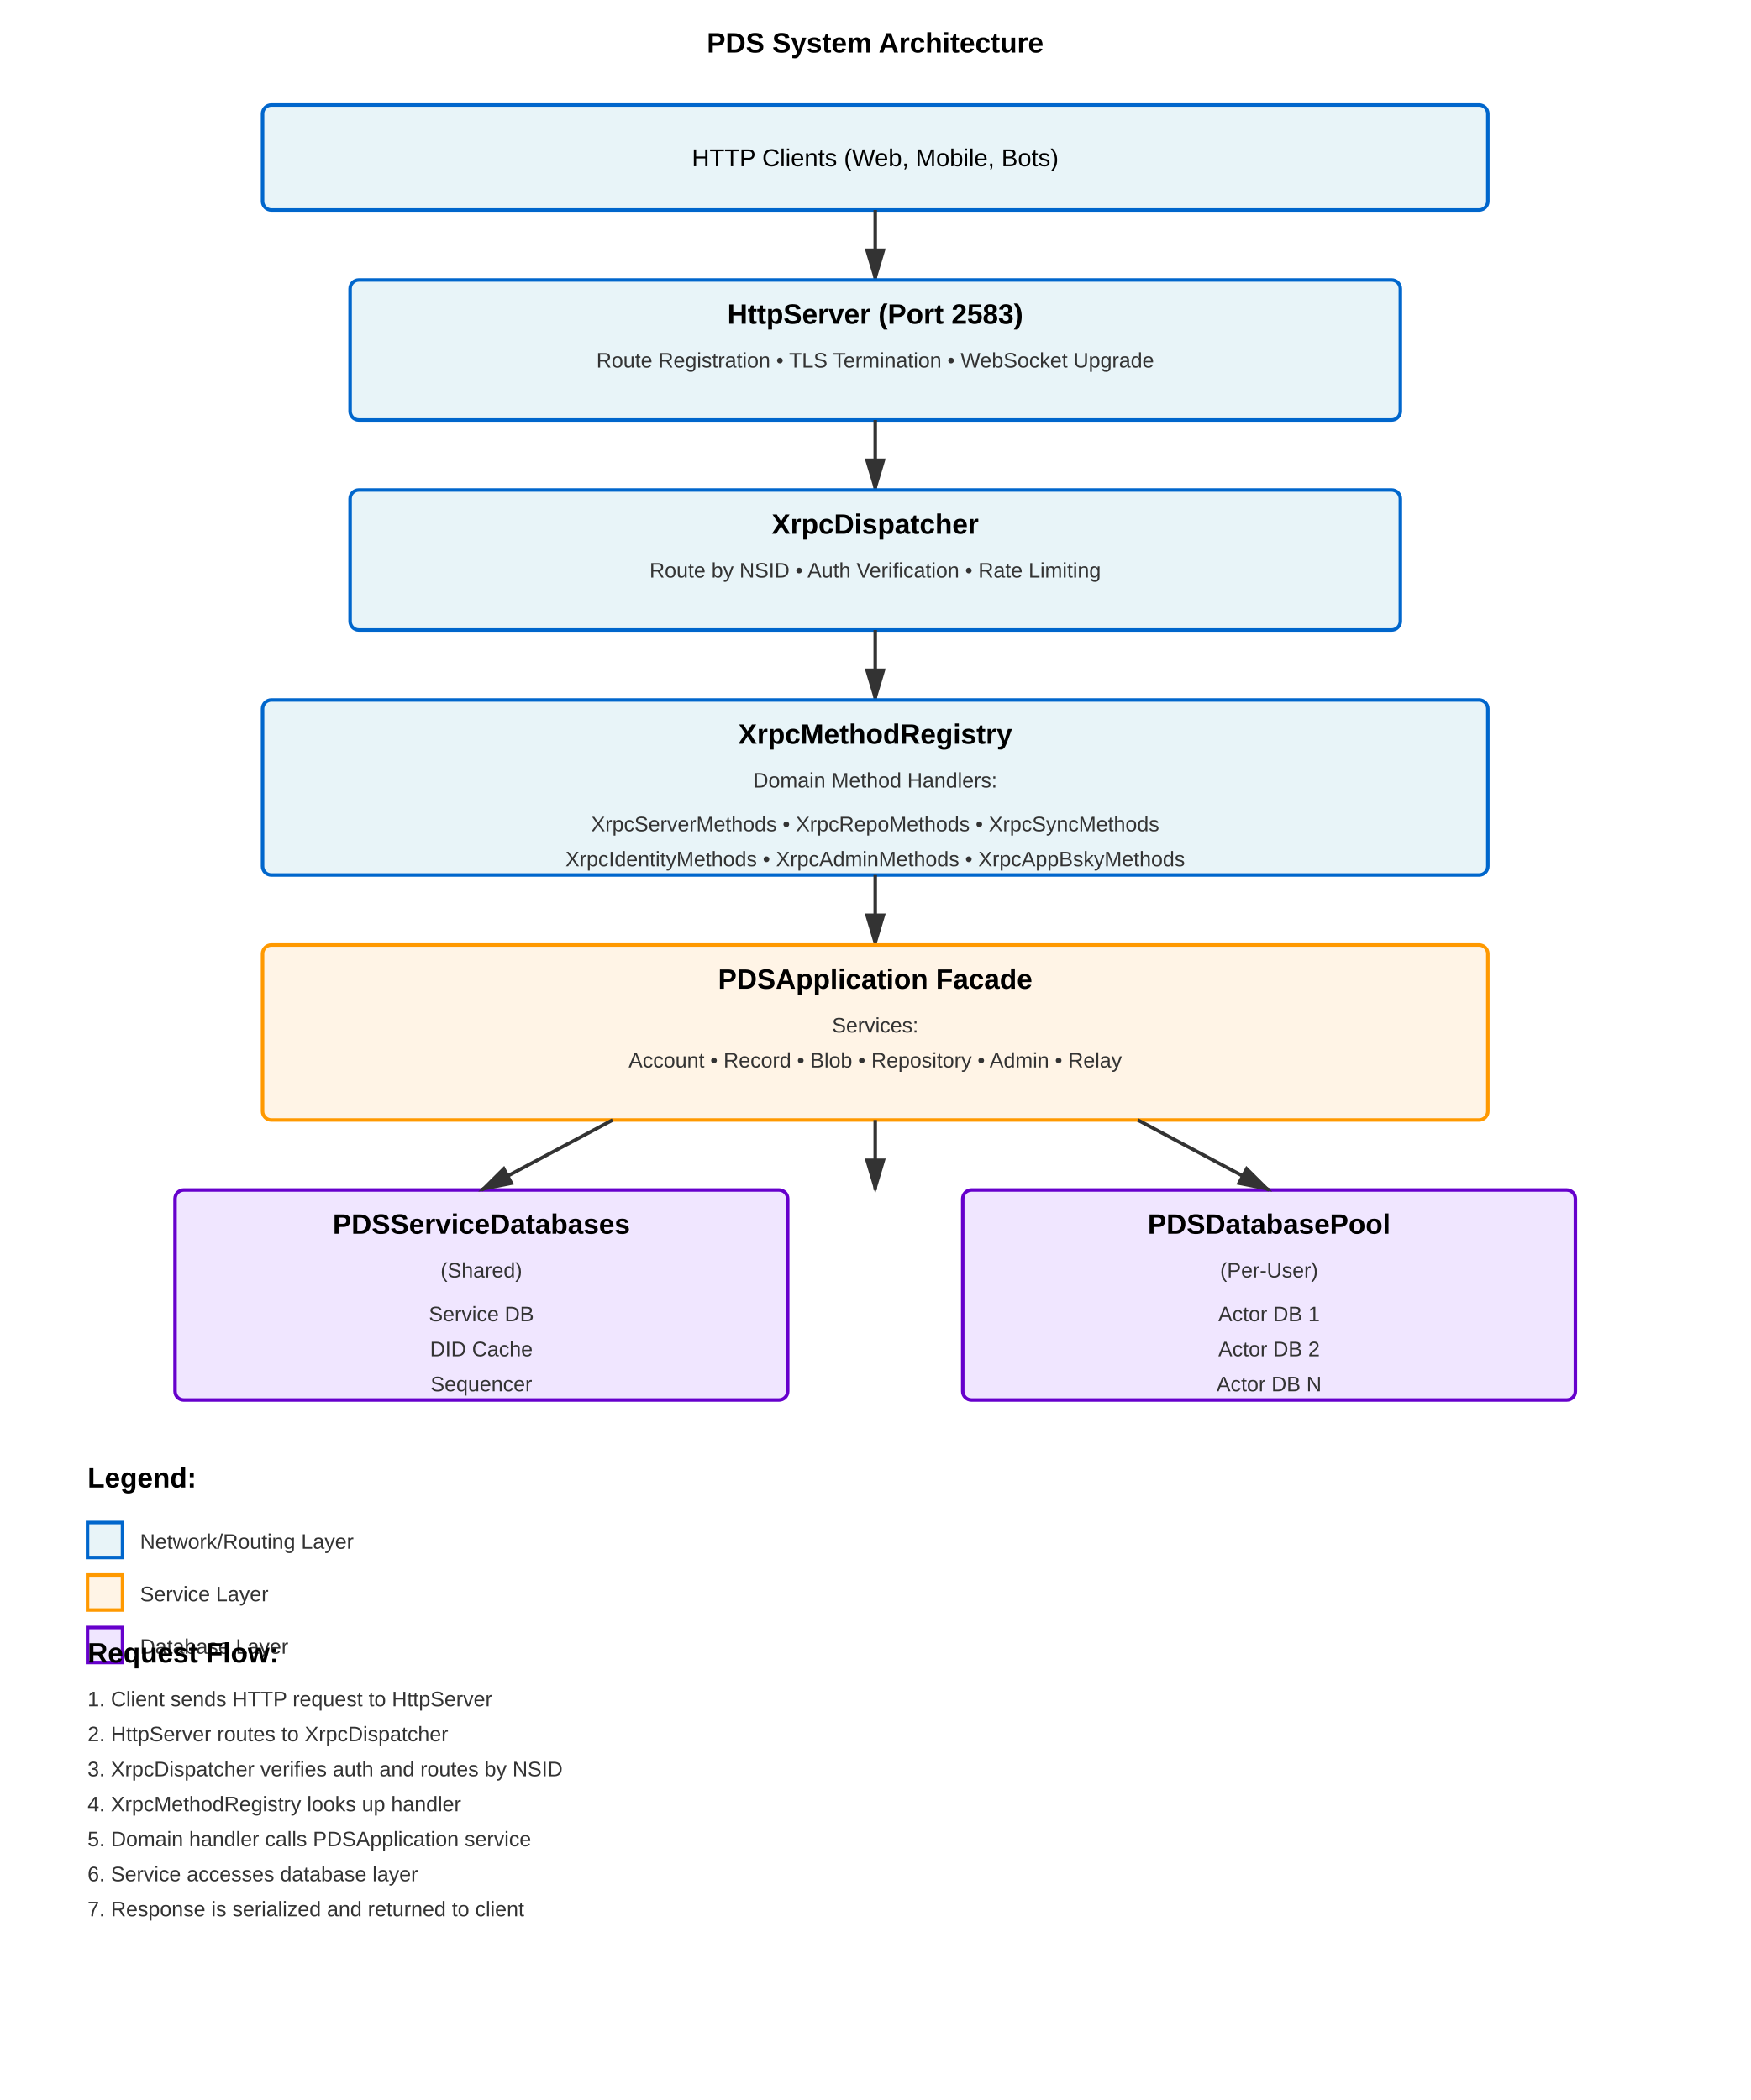
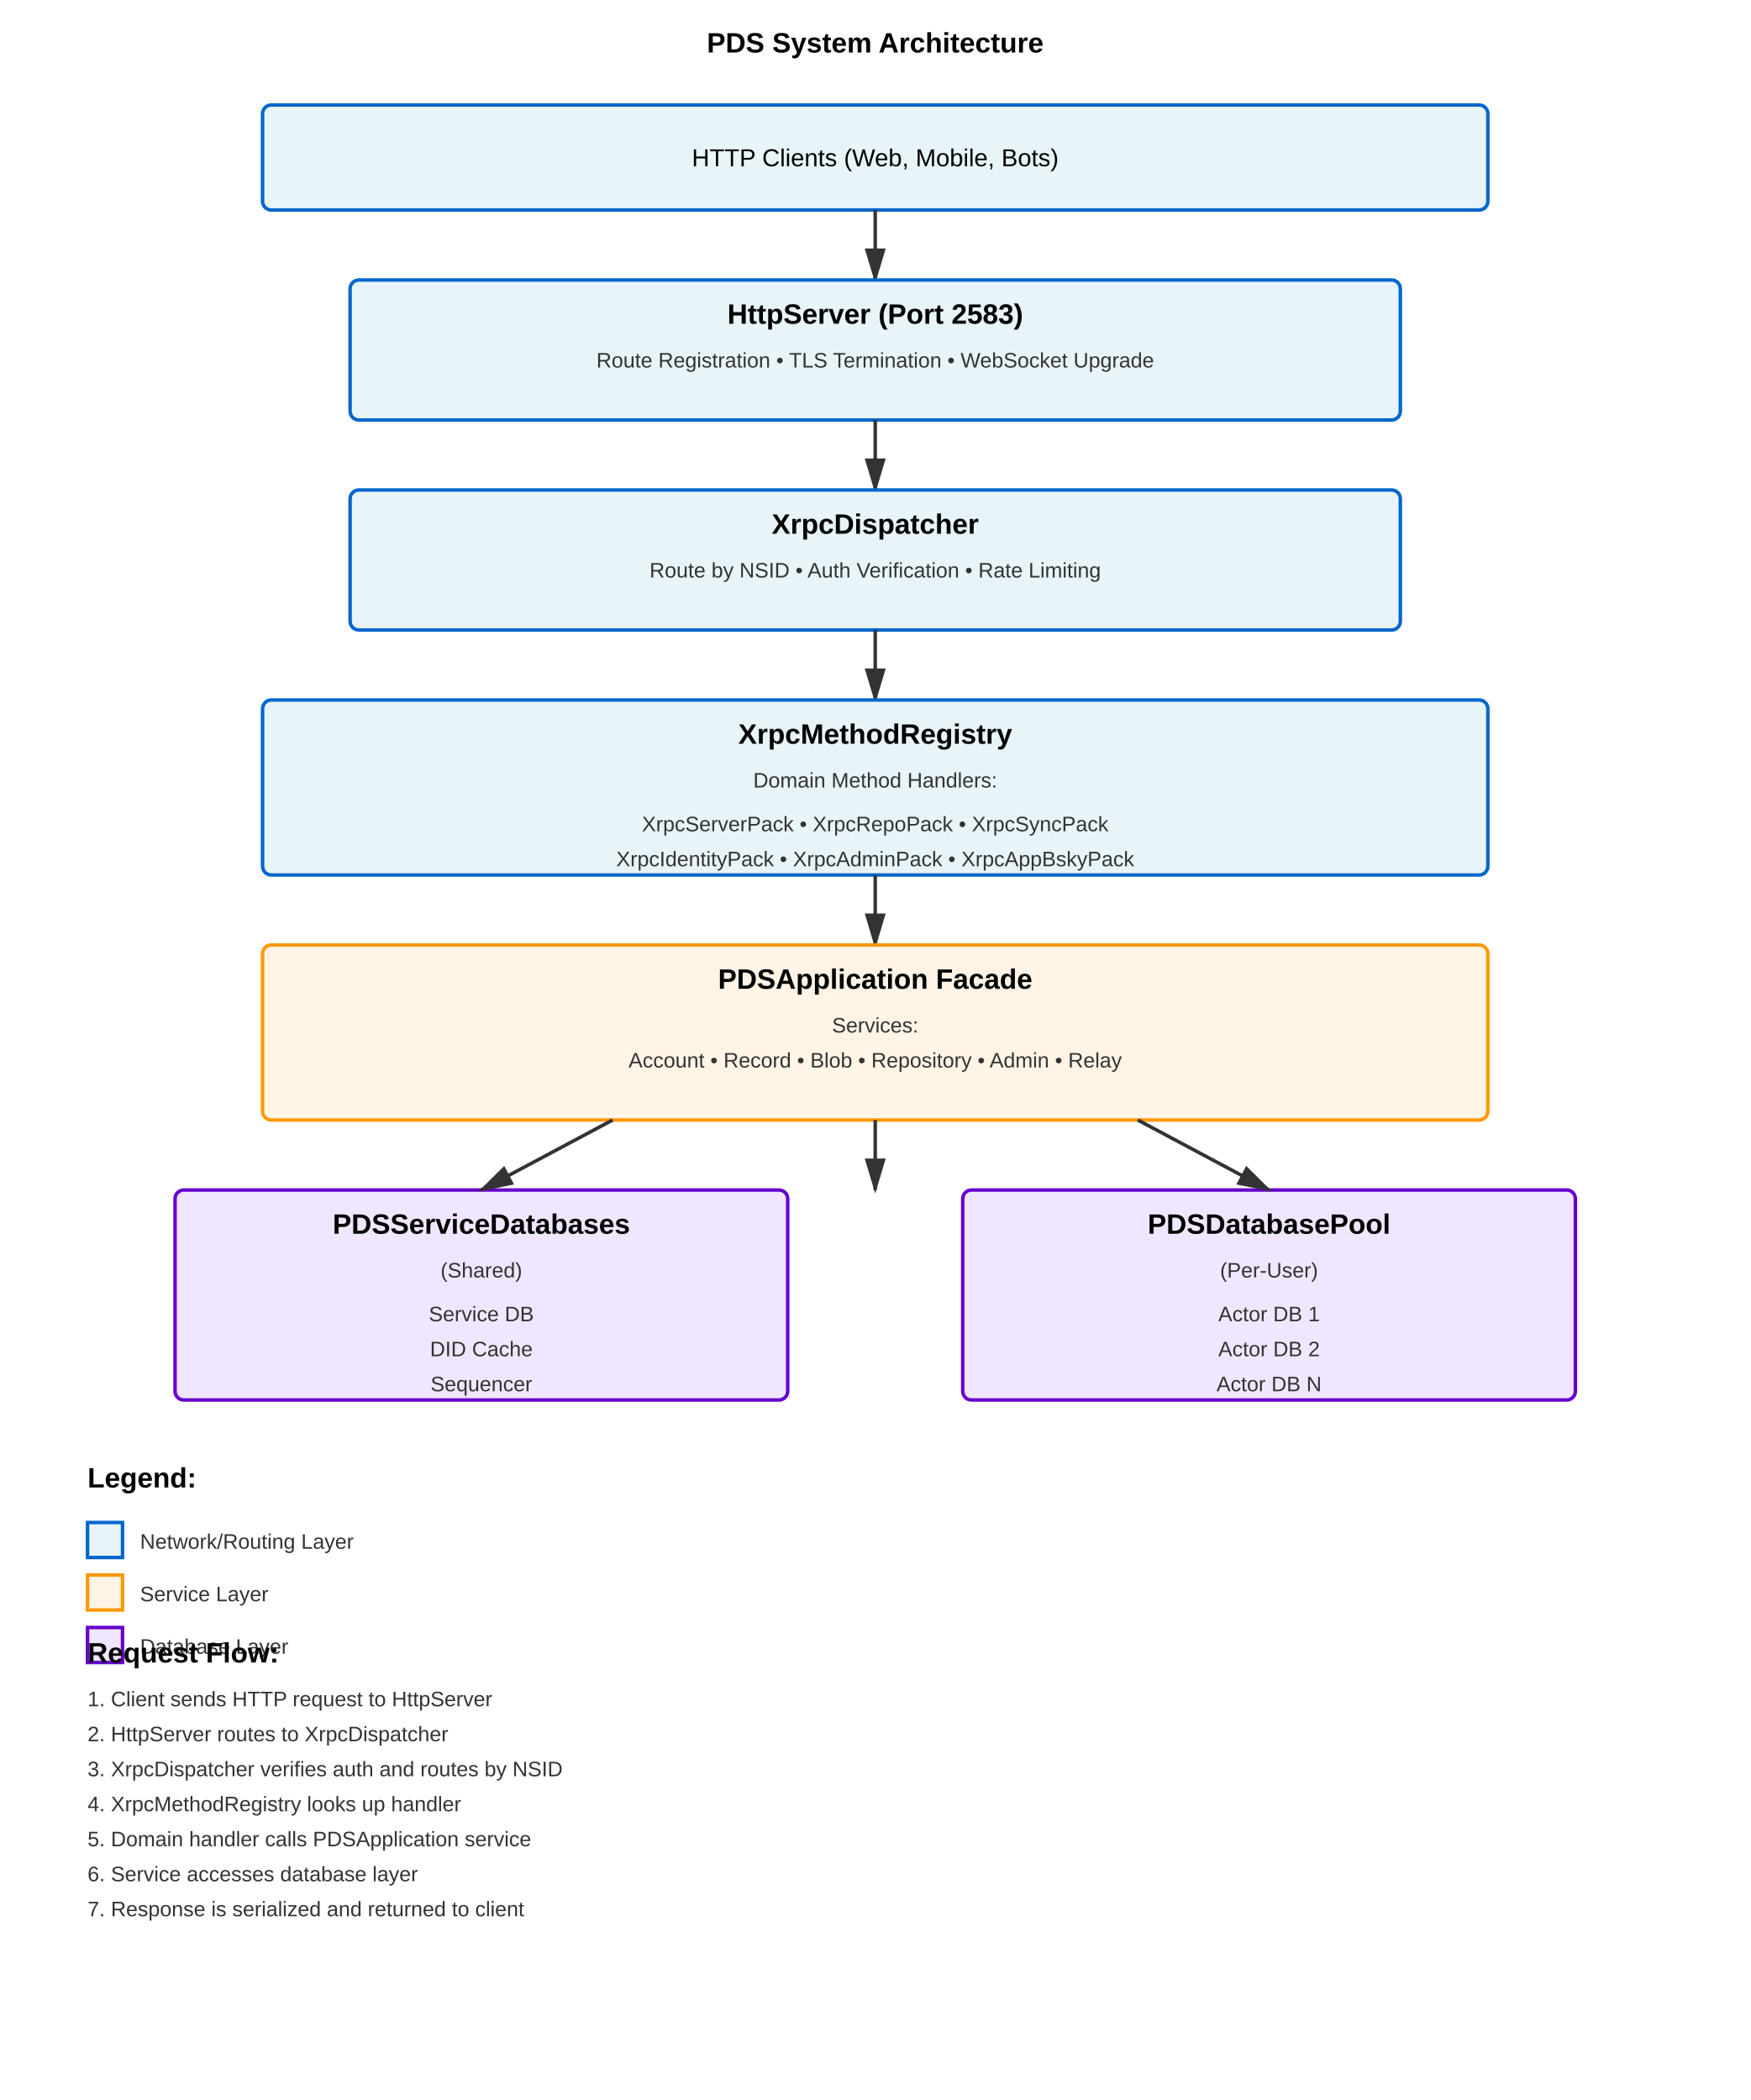
<svg xmlns="http://www.w3.org/2000/svg" width="1000" height="1200" viewBox="0 0 1000 1200">
  <defs>
    <style>
      .box { fill: #e8f4f8; stroke: #0066cc; stroke-width: 2; }
      .service-box { fill: #fff4e6; stroke: #ff9900; stroke-width: 2; }
      .db-box { fill: #f0e6ff; stroke: #6600cc; stroke-width: 2; }
      .text { font-family: Arial, sans-serif; font-size: 14px; }
      .title { font-family: Arial, sans-serif; font-size: 16px; font-weight: bold; }
      .label { font-family: Arial, sans-serif; font-size: 12px; fill: #333; }
      .arrow { stroke: #333; stroke-width: 2; fill: none; marker-end: url(#arrowhead); }
      .dashed { stroke-dasharray: 5,5; }
    </style>
    <marker id="arrowhead" markerWidth="10" markerHeight="10" refX="9" refY="3" orient="auto">
      <polygon points="0 0, 10 3, 0 6" fill="#333" />
    </marker>
  </defs>
  <text x="500" y="30" text-anchor="middle" class="title" font-size="20">PDS System Architecture</text>
  <rect x="150" y="60" width="700" height="60" class="box" rx="5" />
  <text x="500" y="95" text-anchor="middle" class="text">HTTP Clients (Web, Mobile, Bots)</text>
  <path d="M 500 120 L 500 160" class="arrow" />
  <rect x="200" y="160" width="600" height="80" class="box" rx="5" />
  <text x="500" y="185" text-anchor="middle" class="title">HttpServer (Port 2583)</text>
  <text x="500" y="210" text-anchor="middle" class="label">Route Registration • TLS Termination • WebSocket Upgrade</text>
  <path d="M 500 240 L 500 280" class="arrow" />
  <rect x="200" y="280" width="600" height="80" class="box" rx="5" />
  <text x="500" y="305" text-anchor="middle" class="title">XrpcDispatcher</text>
  <text x="500" y="330" text-anchor="middle" class="label">Route by NSID • Auth Verification • Rate Limiting</text>
  <path d="M 500 360 L 500 400" class="arrow" />
  <rect x="150" y="400" width="700" height="100" class="box" rx="5" />
  <text x="500" y="425" text-anchor="middle" class="title">XrpcMethodRegistry</text>
  <text x="500" y="450" text-anchor="middle" class="label">Domain Method Handlers:</text>
-   <text x="500" y="475" text-anchor="middle" class="label">XrpcServerMethods • XrpcRepoMethods • XrpcSyncMethods</text>
-   <text x="500" y="495" text-anchor="middle" class="label">XrpcIdentityMethods • XrpcAdminMethods • XrpcAppBskyMethods</text>
+   <text x="500" y="475" text-anchor="middle" class="label">XrpcServerPack • XrpcRepoPack • XrpcSyncPack</text>
+   <text x="500" y="495" text-anchor="middle" class="label">XrpcIdentityPack • XrpcAdminPack • XrpcAppBskyPack</text>
  <path d="M 500 500 L 500 540" class="arrow" />
  <rect x="150" y="540" width="700" height="100" class="service-box" rx="5" />
  <text x="500" y="565" text-anchor="middle" class="title">PDSApplication Facade</text>
  <text x="500" y="590" text-anchor="middle" class="label">Services:</text>
  <text x="500" y="610" text-anchor="middle" class="label">Account • Record • Blob • Repository • Admin • Relay</text>
  <path d="M 500 640 L 500 680" class="arrow" />
  <rect x="100" y="680" width="350" height="120" class="db-box" rx="5" />
  <text x="275" y="705" text-anchor="middle" class="title">PDSServiceDatabases</text>
  <text x="275" y="730" text-anchor="middle" class="label">(Shared)</text>
  <text x="275" y="755" text-anchor="middle" class="label">Service DB</text>
  <text x="275" y="775" text-anchor="middle" class="label">DID Cache</text>
  <text x="275" y="795" text-anchor="middle" class="label">Sequencer</text>
  <rect x="550" y="680" width="350" height="120" class="db-box" rx="5" />
  <text x="725" y="705" text-anchor="middle" class="title">PDSDatabasePool</text>
  <text x="725" y="730" text-anchor="middle" class="label">(Per-User)</text>
  <text x="725" y="755" text-anchor="middle" class="label">Actor DB 1</text>
  <text x="725" y="775" text-anchor="middle" class="label">Actor DB 2</text>
  <text x="725" y="795" text-anchor="middle" class="label">Actor DB N</text>
  <path d="M 350 640 L 275 680" class="arrow" />
  <path d="M 650 640 L 725 680" class="arrow" />
  <g transform="translate(50, 850)">
    <text x="0" y="0" class="title">Legend:</text>
    <rect x="0" y="20" width="20" height="20" class="box" />
    <text x="30" y="35" class="label">Network/Routing Layer</text>
    <rect x="0" y="50" width="20" height="20" class="service-box" />
    <text x="30" y="65" class="label">Service Layer</text>
    <rect x="0" y="80" width="20" height="20" class="db-box" />
    <text x="30" y="95" class="label">Database Layer</text>
  </g>
  <g transform="translate(50, 950)">
    <text x="0" y="0" class="title">Request Flow:</text>
    <text x="0" y="25" class="label">1. Client sends HTTP request to HttpServer</text>
    <text x="0" y="45" class="label">2. HttpServer routes to XrpcDispatcher</text>
    <text x="0" y="65" class="label">3. XrpcDispatcher verifies auth and routes by NSID</text>
    <text x="0" y="85" class="label">4. XrpcMethodRegistry looks up handler</text>
    <text x="0" y="105" class="label">5. Domain handler calls PDSApplication service</text>
    <text x="0" y="125" class="label">6. Service accesses database layer</text>
    <text x="0" y="145" class="label">7. Response is serialized and returned to client</text>
  </g>
</svg>
